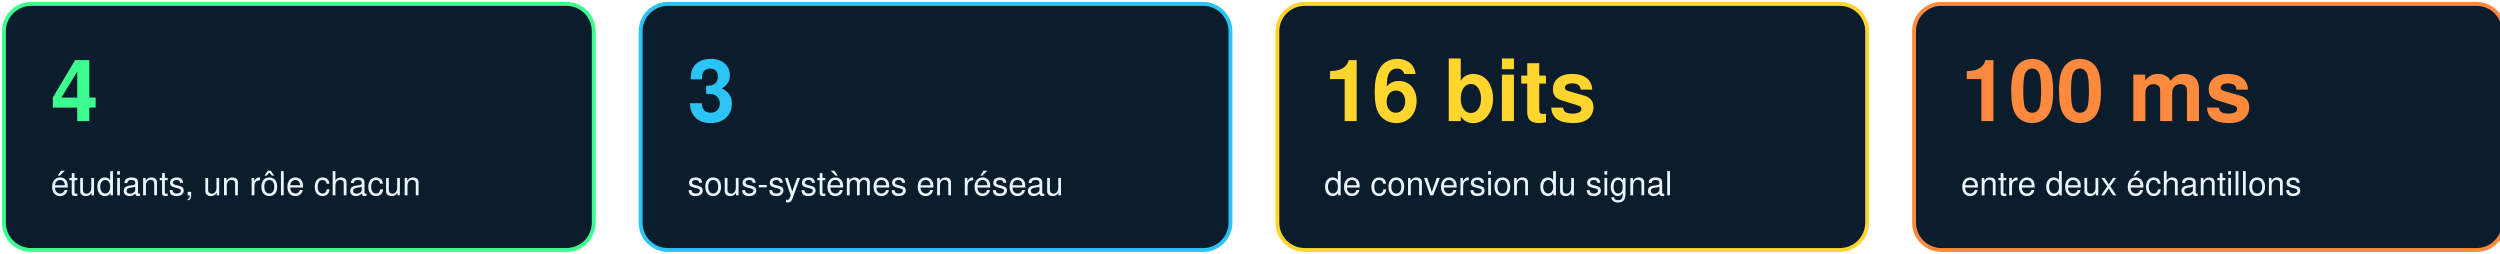
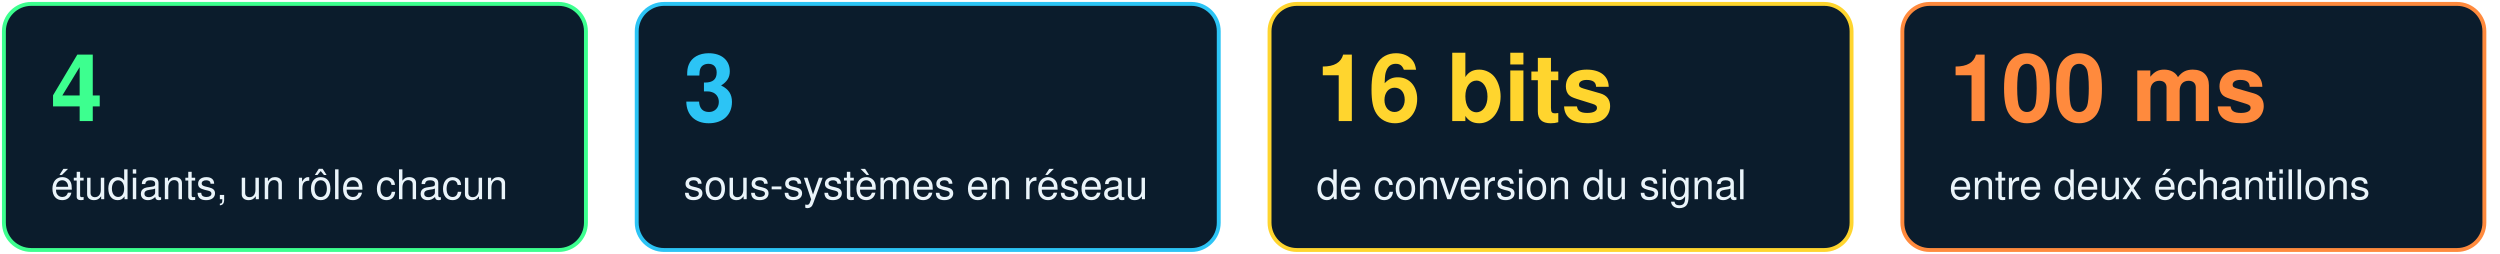
<svg xmlns="http://www.w3.org/2000/svg" viewBox="0 0 1280 130" width="1280" height="130" role="img" aria-label="Chiffres clés du projet">
  <defs />
-   <rect x="2" y="2" width="302" height="126" rx="14" fill="#0B1C2C" stroke="#3DFF8F" stroke-width="2" />
-   <text x="26" y="62" font-family="Segoe UI, -apple-system, BlinkMacSystemFont, Helvetica, Arial, sans-serif" font-size="44" font-weight="700" fill="#3DFF8F" text-anchor="start">4</text>
-   <text x="26" y="100" font-family="Segoe UI, -apple-system, BlinkMacSystemFont, Helvetica, Arial, sans-serif" font-size="17" font-weight="400" fill="#EAF4FA" text-anchor="start">étudiants, un rôle chacun</text>
-   <rect x="328" y="2" width="302" height="126" rx="14" fill="#0B1C2C" stroke="#2CC4F5" stroke-width="2" />
-   <text x="352" y="62" font-family="Segoe UI, -apple-system, BlinkMacSystemFont, Helvetica, Arial, sans-serif" font-size="44" font-weight="700" fill="#2CC4F5" text-anchor="start">3</text>
-   <text x="352" y="100" font-family="Segoe UI, -apple-system, BlinkMacSystemFont, Helvetica, Arial, sans-serif" font-size="17" font-weight="400" fill="#EAF4FA" text-anchor="start">sous-systèmes en réseau</text>
-   <rect x="654" y="2" width="302" height="126" rx="14" fill="#0B1C2C" stroke="#FFD52E" stroke-width="2" />
-   <text x="678" y="62" font-family="Segoe UI, -apple-system, BlinkMacSystemFont, Helvetica, Arial, sans-serif" font-size="44" font-weight="700" fill="#FFD52E" text-anchor="start">16 bits</text>
-   <text x="678" y="100" font-family="Segoe UI, -apple-system, BlinkMacSystemFont, Helvetica, Arial, sans-serif" font-size="17" font-weight="400" fill="#EAF4FA" text-anchor="start">de conversion du signal</text>
-   <rect x="980" y="2" width="302" height="126" rx="14" fill="#0B1C2C" stroke="#FF8A3D" stroke-width="2" />
-   <text x="1004" y="62" font-family="Segoe UI, -apple-system, BlinkMacSystemFont, Helvetica, Arial, sans-serif" font-size="44" font-weight="700" fill="#FF8A3D" text-anchor="start">100 ms</text>
-   <text x="1004" y="100" font-family="Segoe UI, -apple-system, BlinkMacSystemFont, Helvetica, Arial, sans-serif" font-size="17" font-weight="400" fill="#EAF4FA" text-anchor="start">entre deux échantillons</text>
+   <rect x="2" y="2" width="298" height="126" rx="14" fill="#0B1C2C" stroke="#3DFF8F" stroke-width="2" />
+   <text x="26" y="62" font-family="Segoe UI, -apple-system, BlinkMacSystemFont, Helvetica, Arial, sans-serif" font-size="48" font-weight="700" fill="#3DFF8F" text-anchor="start">4</text>
+   <text x="26" y="102" font-family="Segoe UI, -apple-system, BlinkMacSystemFont, Helvetica, Arial, sans-serif" font-size="21" font-weight="400" fill="#EAF4FA" text-anchor="start">étudiants, un rôle chacun</text>
+   <rect x="326" y="2" width="298" height="126" rx="14" fill="#0B1C2C" stroke="#2CC4F5" stroke-width="2" />
+   <text x="350" y="62" font-family="Segoe UI, -apple-system, BlinkMacSystemFont, Helvetica, Arial, sans-serif" font-size="48" font-weight="700" fill="#2CC4F5" text-anchor="start">3</text>
+   <text x="350" y="102" font-family="Segoe UI, -apple-system, BlinkMacSystemFont, Helvetica, Arial, sans-serif" font-size="21" font-weight="400" fill="#EAF4FA" text-anchor="start">sous-systèmes en réseau</text>
+   <rect x="650" y="2" width="298" height="126" rx="14" fill="#0B1C2C" stroke="#FFD52E" stroke-width="2" />
+   <text x="674" y="62" font-family="Segoe UI, -apple-system, BlinkMacSystemFont, Helvetica, Arial, sans-serif" font-size="48" font-weight="700" fill="#FFD52E" text-anchor="start">16 bits</text>
+   <text x="674" y="102" font-family="Segoe UI, -apple-system, BlinkMacSystemFont, Helvetica, Arial, sans-serif" font-size="21" font-weight="400" fill="#EAF4FA" text-anchor="start">de conversion du signal</text>
+   <rect x="974" y="2" width="298" height="126" rx="14" fill="#0B1C2C" stroke="#FF8A3D" stroke-width="2" />
+   <text x="998" y="62" font-family="Segoe UI, -apple-system, BlinkMacSystemFont, Helvetica, Arial, sans-serif" font-size="48" font-weight="700" fill="#FF8A3D" text-anchor="start">100 ms</text>
+   <text x="998" y="102" font-family="Segoe UI, -apple-system, BlinkMacSystemFont, Helvetica, Arial, sans-serif" font-size="21" font-weight="400" fill="#EAF4FA" text-anchor="start">entre deux échantillons</text>
</svg>
